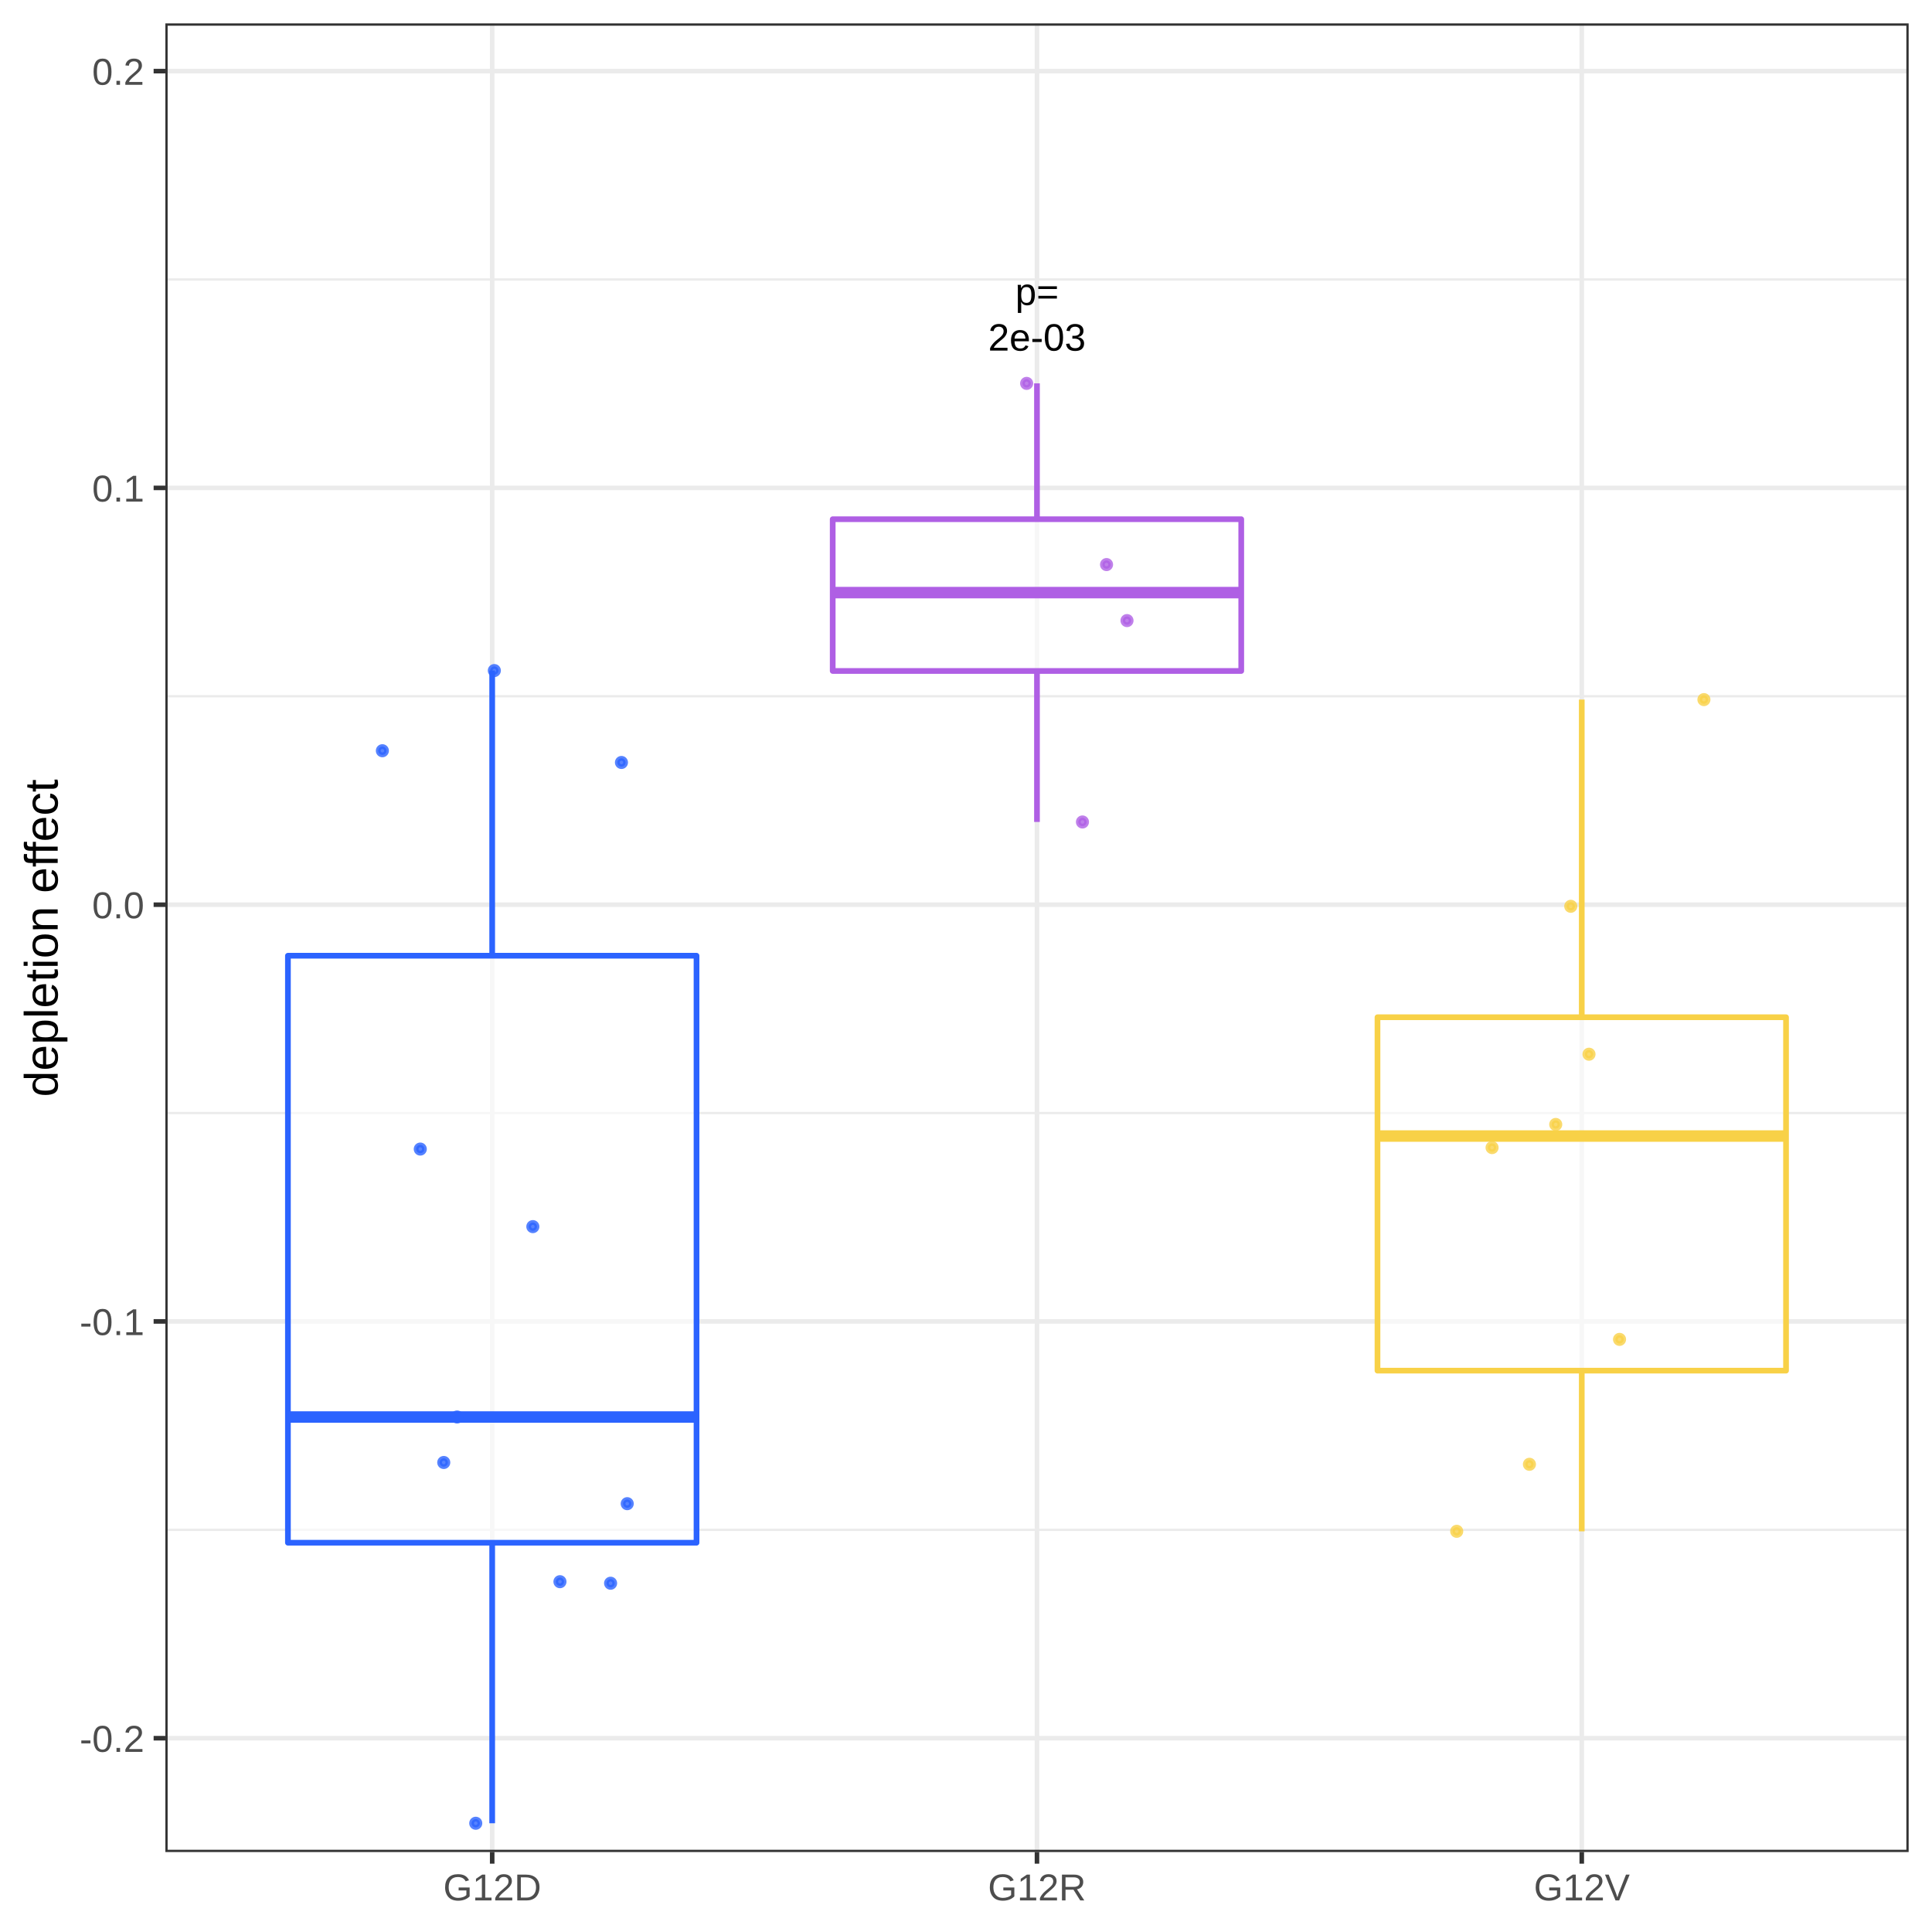
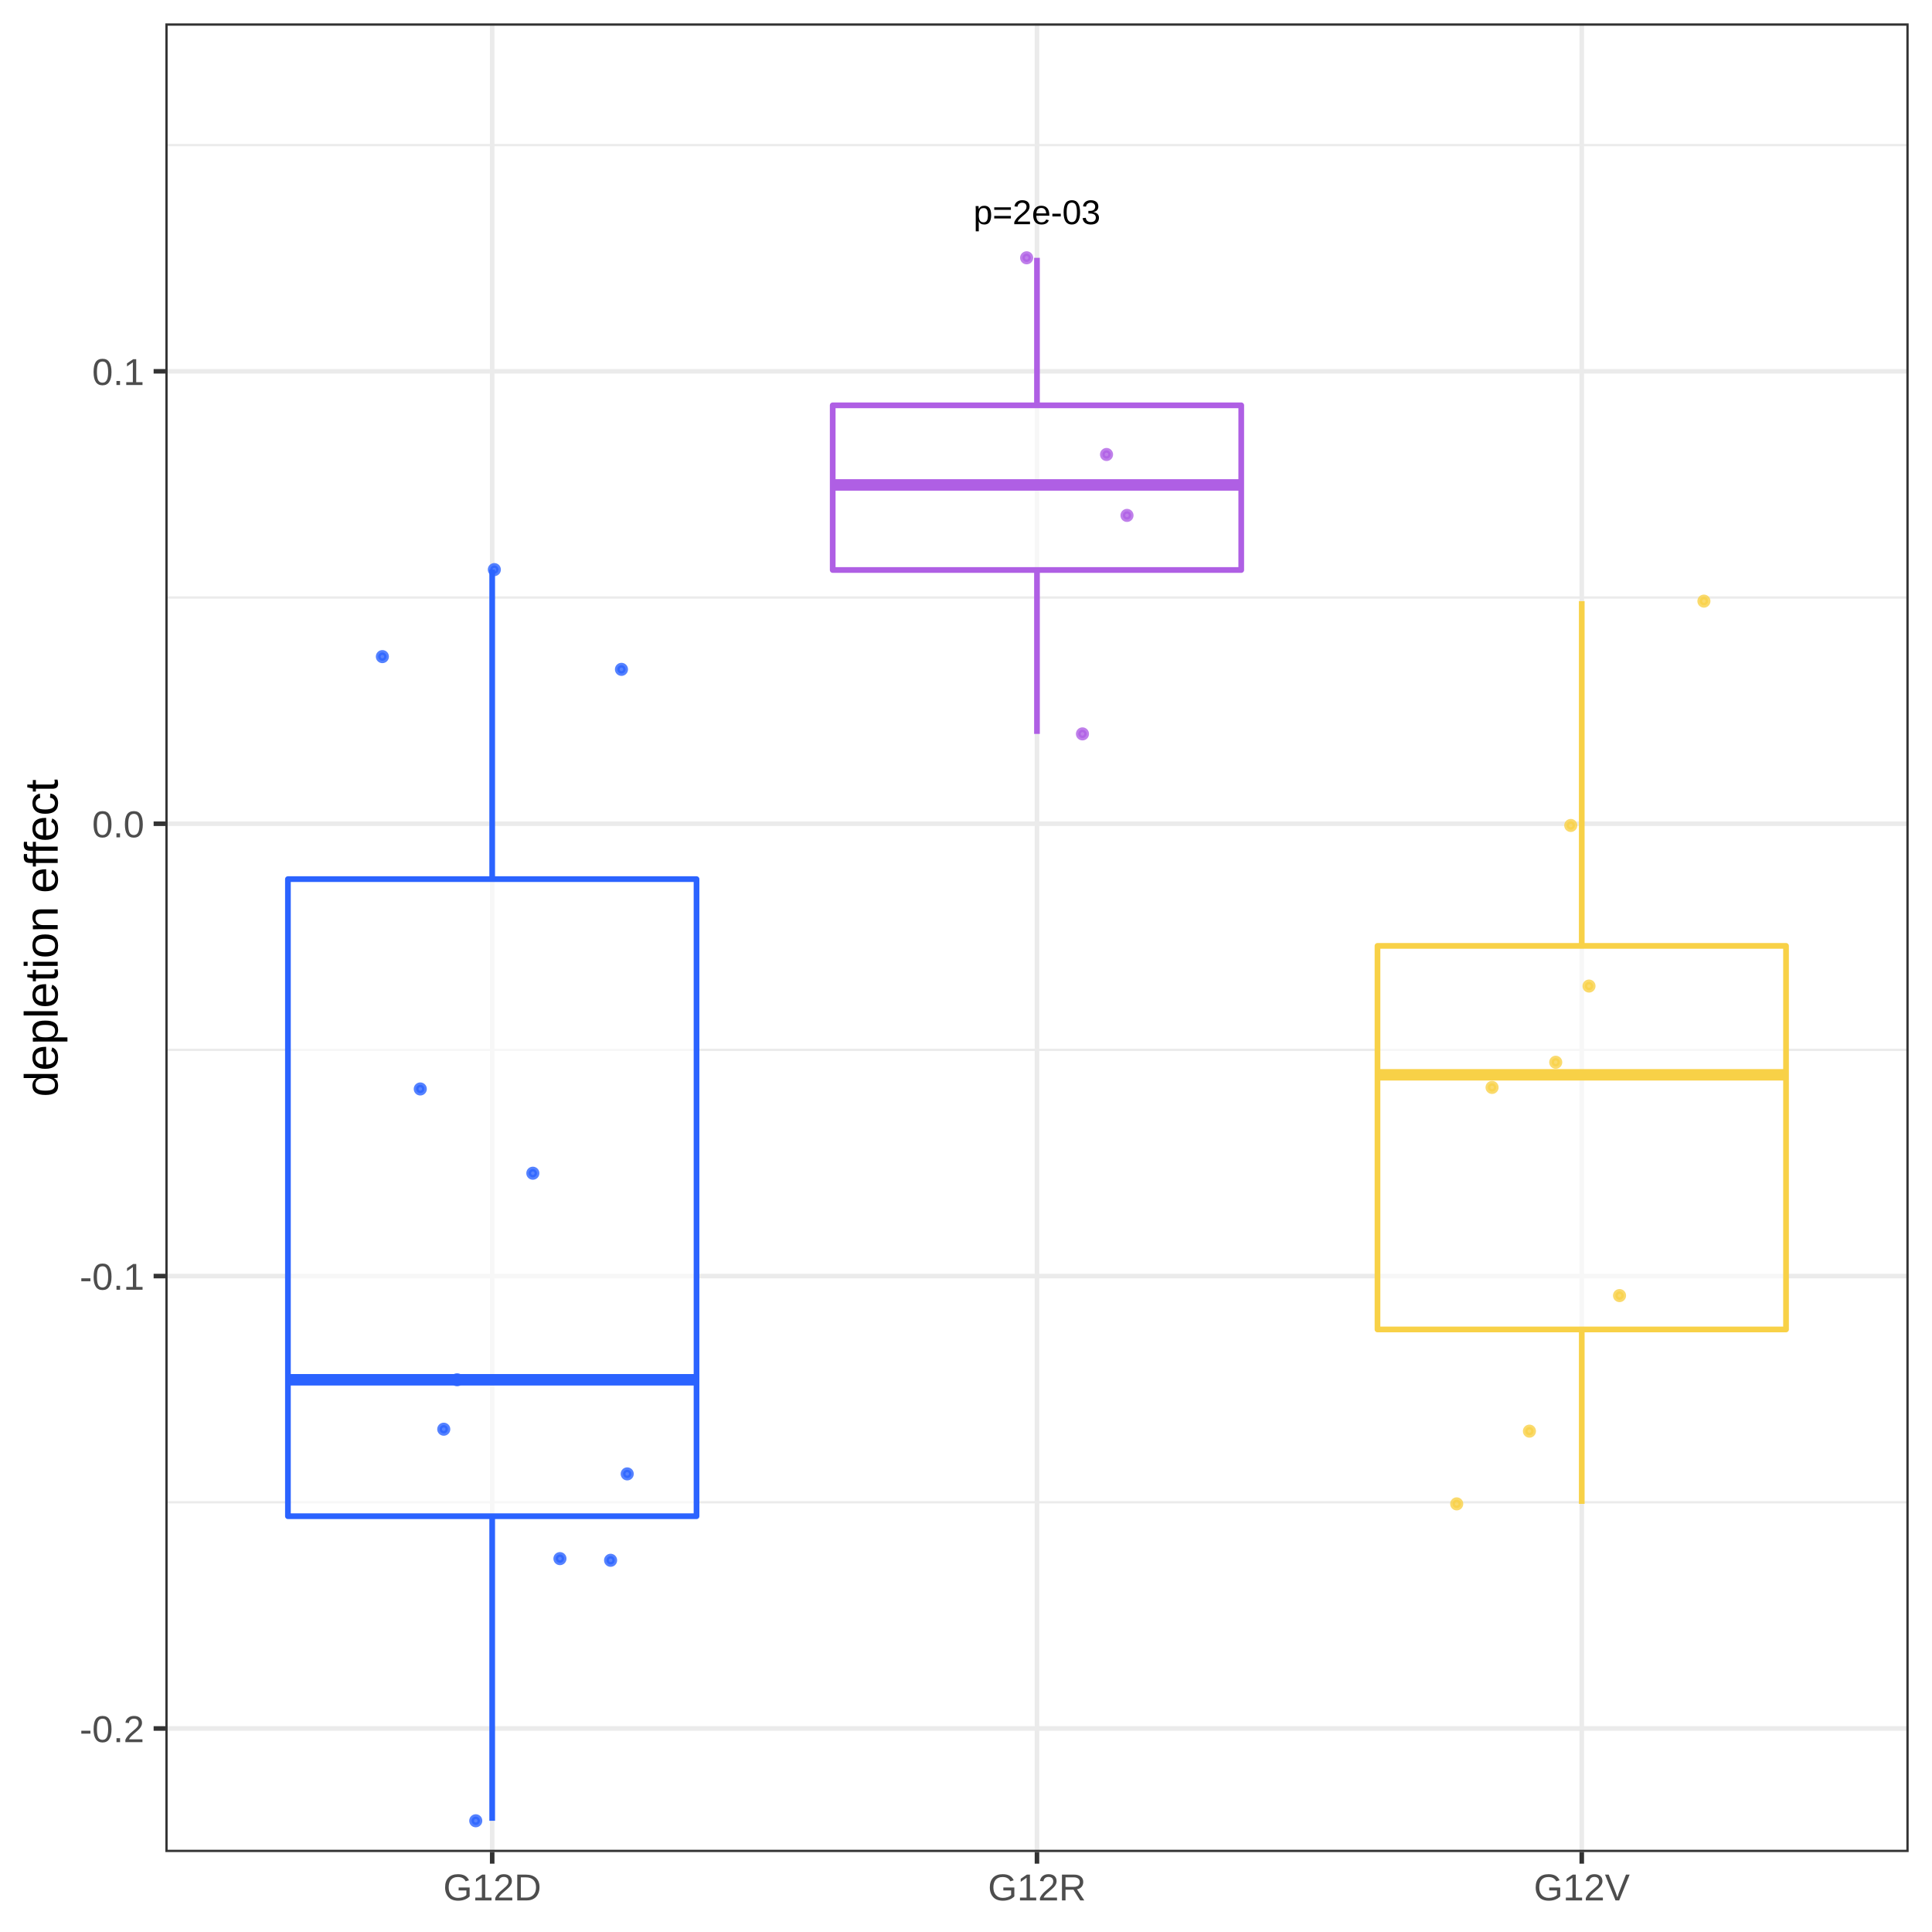
<svg xmlns="http://www.w3.org/2000/svg" viewBox="0 0 288.00 288.00">
  <defs>
    <style type="text/css">
    line, polyline, polygon, path, rect, circle {
      fill: none;
      stroke: #000000;
      stroke-linecap: round;
      stroke-linejoin: round;
      stroke-miterlimit: 10.00;
    }
  </style>
  </defs>
  <rect width="100%" height="100%" style="stroke: none; fill: #FFFFFF;" />
  <rect x="0.00" y="0.00" width="288.00" height="288.00" style="stroke-width: 0.68; stroke: #FFFFFF; fill: #FFFFFF;" />
  <defs>
    <clipPath id="cpMjQuNjV8Mjg0LjUxfDI3Ni4wOHwzLjQ5">
      <rect x="24.65" y="3.49" width="259.87" height="272.59" />
    </clipPath>
  </defs>
  <rect x="24.65" y="3.49" width="259.87" height="272.59" style="stroke-width: 0.68; stroke: none; fill: #FFFFFF;" clip-path="url(#cpMjQuNjV8Mjg0LjUxfDI3Ni4wOHwzLjQ5)" />
-   <polyline points="24.65,228.05 284.51,228.05 " style="stroke-width: 0.34; stroke: #EBEBEB; stroke-linecap: butt;" clip-path="url(#cpMjQuNjV8Mjg0LjUxfDI3Ni4wOHwzLjQ5)" />
-   <polyline points="24.65,165.92 284.51,165.92 " style="stroke-width: 0.34; stroke: #EBEBEB; stroke-linecap: butt;" clip-path="url(#cpMjQuNjV8Mjg0LjUxfDI3Ni4wOHwzLjQ5)" />
-   <polyline points="24.65,103.79 284.51,103.79 " style="stroke-width: 0.34; stroke: #EBEBEB; stroke-linecap: butt;" clip-path="url(#cpMjQuNjV8Mjg0LjUxfDI3Ni4wOHwzLjQ5)" />
-   <polyline points="24.65,41.66 284.51,41.66 " style="stroke-width: 0.34; stroke: #EBEBEB; stroke-linecap: butt;" clip-path="url(#cpMjQuNjV8Mjg0LjUxfDI3Ni4wOHwzLjQ5)" />
-   <polyline points="24.65,259.11 284.51,259.11 " style="stroke-width: 0.68; stroke: #EBEBEB; stroke-linecap: butt;" clip-path="url(#cpMjQuNjV8Mjg0LjUxfDI3Ni4wOHwzLjQ5)" />
-   <polyline points="24.65,196.98 284.51,196.98 " style="stroke-width: 0.68; stroke: #EBEBEB; stroke-linecap: butt;" clip-path="url(#cpMjQuNjV8Mjg0LjUxfDI3Ni4wOHwzLjQ5)" />
-   <polyline points="24.65,134.86 284.51,134.86 " style="stroke-width: 0.68; stroke: #EBEBEB; stroke-linecap: butt;" clip-path="url(#cpMjQuNjV8Mjg0LjUxfDI3Ni4wOHwzLjQ5)" />
-   <polyline points="24.65,72.73 284.51,72.73 " style="stroke-width: 0.68; stroke: #EBEBEB; stroke-linecap: butt;" clip-path="url(#cpMjQuNjV8Mjg0LjUxfDI3Ni4wOHwzLjQ5)" />
-   <polyline points="24.65,10.60 284.51,10.60 " style="stroke-width: 0.68; stroke: #EBEBEB; stroke-linecap: butt;" clip-path="url(#cpMjQuNjV8Mjg0LjUxfDI3Ni4wOHwzLjQ5)" />
+   <polyline points="24.65,223.94 284.51,223.94 " style="stroke-width: 0.34; stroke: #EBEBEB; stroke-linecap: butt;" clip-path="url(#cpMjQuNjV8Mjg0LjUxfDI3Ni4wOHwzLjQ5)" />
+   <polyline points="24.65,156.50 284.51,156.50 " style="stroke-width: 0.34; stroke: #EBEBEB; stroke-linecap: butt;" clip-path="url(#cpMjQuNjV8Mjg0LjUxfDI3Ni4wOHwzLjQ5)" />
+   <polyline points="24.65,89.07 284.51,89.07 " style="stroke-width: 0.34; stroke: #EBEBEB; stroke-linecap: butt;" clip-path="url(#cpMjQuNjV8Mjg0LjUxfDI3Ni4wOHwzLjQ5)" />
+   <polyline points="24.65,21.63 284.51,21.63 " style="stroke-width: 0.34; stroke: #EBEBEB; stroke-linecap: butt;" clip-path="url(#cpMjQuNjV8Mjg0LjUxfDI3Ni4wOHwzLjQ5)" />
+   <polyline points="24.65,257.66 284.51,257.66 " style="stroke-width: 0.68; stroke: #EBEBEB; stroke-linecap: butt;" clip-path="url(#cpMjQuNjV8Mjg0LjUxfDI3Ni4wOHwzLjQ5)" />
+   <polyline points="24.65,190.22 284.51,190.22 " style="stroke-width: 0.68; stroke: #EBEBEB; stroke-linecap: butt;" clip-path="url(#cpMjQuNjV8Mjg0LjUxfDI3Ni4wOHwzLjQ5)" />
+   <polyline points="24.65,122.79 284.51,122.79 " style="stroke-width: 0.68; stroke: #EBEBEB; stroke-linecap: butt;" clip-path="url(#cpMjQuNjV8Mjg0LjUxfDI3Ni4wOHwzLjQ5)" />
+   <polyline points="24.65,55.35 284.51,55.35 " style="stroke-width: 0.68; stroke: #EBEBEB; stroke-linecap: butt;" clip-path="url(#cpMjQuNjV8Mjg0LjUxfDI3Ni4wOHwzLjQ5)" />
  <polyline points="73.37,276.08 73.37,3.49 " style="stroke-width: 0.68; stroke: #EBEBEB; stroke-linecap: butt;" clip-path="url(#cpMjQuNjV8Mjg0LjUxfDI3Ni4wOHwzLjQ5)" />
  <polyline points="154.58,276.08 154.58,3.49 " style="stroke-width: 0.68; stroke: #EBEBEB; stroke-linecap: butt;" clip-path="url(#cpMjQuNjV8Mjg0LjUxfDI3Ni4wOHwzLjQ5)" />
  <polyline points="235.79,276.08 235.79,3.49 " style="stroke-width: 0.68; stroke: #EBEBEB; stroke-linecap: butt;" clip-path="url(#cpMjQuNjV8Mjg0LjUxfDI3Ni4wOHwzLjQ5)" />
-   <line x1="73.37" y1="142.47" x2="73.37" y2="99.96" style="stroke-width: 0.85; stroke: #2B63FF; stroke-linecap: butt;" clip-path="url(#cpMjQuNjV8Mjg0LjUxfDI3Ni4wOHwzLjQ5)" />
-   <line x1="73.37" y1="229.97" x2="73.37" y2="271.79" style="stroke-width: 0.85; stroke: #2B63FF; stroke-linecap: butt;" clip-path="url(#cpMjQuNjV8Mjg0LjUxfDI3Ni4wOHwzLjQ5)" />
-   <polygon points="42.92,142.47 42.92,229.97 103.83,229.97 103.83,142.47 42.92,142.47 " style="stroke-width: 0.85; stroke: #2B63FF; fill: #FFFFFF; fill-opacity: 0.60;" clip-path="url(#cpMjQuNjV8Mjg0LjUxfDI3Ni4wOHwzLjQ5)" />
-   <line x1="42.92" y1="211.23" x2="103.83" y2="211.23" style="stroke-width: 1.71; stroke: #2B63FF; stroke-linecap: butt;" clip-path="url(#cpMjQuNjV8Mjg0LjUxfDI3Ni4wOHwzLjQ5)" />
-   <line x1="154.58" y1="77.40" x2="154.58" y2="57.15" style="stroke-width: 0.85; stroke: #AF5FE4; stroke-linecap: butt;" clip-path="url(#cpMjQuNjV8Mjg0LjUxfDI3Ni4wOHwzLjQ5)" />
-   <line x1="154.58" y1="100.02" x2="154.58" y2="122.53" style="stroke-width: 0.85; stroke: #AF5FE4; stroke-linecap: butt;" clip-path="url(#cpMjQuNjV8Mjg0LjUxfDI3Ni4wOHwzLjQ5)" />
-   <polygon points="124.13,77.40 124.13,100.02 185.03,100.02 185.03,77.40 124.13,77.40 " style="stroke-width: 0.85; stroke: #AF5FE4; fill: #FFFFFF; fill-opacity: 0.60;" clip-path="url(#cpMjQuNjV8Mjg0LjUxfDI3Ni4wOHwzLjQ5)" />
-   <line x1="124.13" y1="88.34" x2="185.03" y2="88.34" style="stroke-width: 1.71; stroke: #AF5FE4; stroke-linecap: butt;" clip-path="url(#cpMjQuNjV8Mjg0LjUxfDI3Ni4wOHwzLjQ5)" />
-   <line x1="235.79" y1="151.64" x2="235.79" y2="104.29" style="stroke-width: 0.85; stroke: #F8D147; stroke-linecap: butt;" clip-path="url(#cpMjQuNjV8Mjg0LjUxfDI3Ni4wOHwzLjQ5)" />
-   <line x1="235.79" y1="204.32" x2="235.79" y2="228.27" style="stroke-width: 0.85; stroke: #F8D147; stroke-linecap: butt;" clip-path="url(#cpMjQuNjV8Mjg0LjUxfDI3Ni4wOHwzLjQ5)" />
-   <polygon points="205.34,151.64 205.34,204.32 266.24,204.32 266.24,151.64 205.34,151.64 " style="stroke-width: 0.85; stroke: #F8D147; fill: #FFFFFF; fill-opacity: 0.60;" clip-path="url(#cpMjQuNjV8Mjg0LjUxfDI3Ni4wOHwzLjQ5)" />
-   <line x1="205.34" y1="169.35" x2="266.24" y2="169.35" style="stroke-width: 1.71; stroke: #F8D147; stroke-linecap: butt;" clip-path="url(#cpMjQuNjV8Mjg0LjUxfDI3Ni4wOHwzLjQ5)" />
-   <circle cx="234.15" cy="135.10" r="0.62" style="stroke-width: 0.71; stroke: #F8D147; stroke-opacity: 0.80; fill: #F8D147; fill-opacity: 0.80;" clip-path="url(#cpMjQuNjV8Mjg0LjUxfDI3Ni4wOHwzLjQ5)" />
-   <circle cx="92.64" cy="113.66" r="0.62" style="stroke-width: 0.71; stroke: #2B63FF; stroke-opacity: 0.80; fill: #2B63FF; fill-opacity: 0.80;" clip-path="url(#cpMjQuNjV8Mjg0LjUxfDI3Ni4wOHwzLjQ5)" />
-   <circle cx="57.00" cy="111.91" r="0.62" style="stroke-width: 0.71; stroke: #2B63FF; stroke-opacity: 0.80; fill: #2B63FF; fill-opacity: 0.80;" clip-path="url(#cpMjQuNjV8Mjg0LjUxfDI3Ni4wOHwzLjQ5)" />
-   <circle cx="168.00" cy="92.51" r="0.62" style="stroke-width: 0.71; stroke: #AF5FE4; stroke-opacity: 0.80; fill: #AF5FE4; fill-opacity: 0.80;" clip-path="url(#cpMjQuNjV8Mjg0LjUxfDI3Ni4wOHwzLjQ5)" />
-   <circle cx="227.99" cy="218.28" r="0.62" style="stroke-width: 0.71; stroke: #F8D147; stroke-opacity: 0.80; fill: #F8D147; fill-opacity: 0.80;" clip-path="url(#cpMjQuNjV8Mjg0LjUxfDI3Ni4wOHwzLjQ5)" />
-   <circle cx="73.69" cy="99.96" r="0.62" style="stroke-width: 0.71; stroke: #2B63FF; stroke-opacity: 0.80; fill: #2B63FF; fill-opacity: 0.80;" clip-path="url(#cpMjQuNjV8Mjg0LjUxfDI3Ni4wOHwzLjQ5)" />
-   <circle cx="66.15" cy="218.01" r="0.62" style="stroke-width: 0.71; stroke: #2B63FF; stroke-opacity: 0.80; fill: #2B63FF; fill-opacity: 0.80;" clip-path="url(#cpMjQuNjV8Mjg0LjUxfDI3Ni4wOHwzLjQ5)" />
-   <circle cx="62.65" cy="171.29" r="0.62" style="stroke-width: 0.71; stroke: #2B63FF; stroke-opacity: 0.80; fill: #2B63FF; fill-opacity: 0.80;" clip-path="url(#cpMjQuNjV8Mjg0LjUxfDI3Ni4wOHwzLjQ5)" />
-   <circle cx="217.15" cy="228.27" r="0.62" style="stroke-width: 0.71; stroke: #F8D147; stroke-opacity: 0.80; fill: #F8D147; fill-opacity: 0.80;" clip-path="url(#cpMjQuNjV8Mjg0LjUxfDI3Ni4wOHwzLjQ5)" />
-   <circle cx="79.43" cy="182.85" r="0.62" style="stroke-width: 0.71; stroke: #2B63FF; stroke-opacity: 0.80; fill: #2B63FF; fill-opacity: 0.80;" clip-path="url(#cpMjQuNjV8Mjg0LjUxfDI3Ni4wOHwzLjQ5)" />
-   <circle cx="241.42" cy="199.66" r="0.62" style="stroke-width: 0.71; stroke: #F8D147; stroke-opacity: 0.80; fill: #F8D147; fill-opacity: 0.80;" clip-path="url(#cpMjQuNjV8Mjg0LjUxfDI3Ni4wOHwzLjQ5)" />
-   <circle cx="161.36" cy="122.53" r="0.62" style="stroke-width: 0.71; stroke: #AF5FE4; stroke-opacity: 0.80; fill: #AF5FE4; fill-opacity: 0.80;" clip-path="url(#cpMjQuNjV8Mjg0LjUxfDI3Ni4wOHwzLjQ5)" />
-   <circle cx="93.50" cy="224.15" r="0.62" style="stroke-width: 0.71; stroke: #2B63FF; stroke-opacity: 0.80; fill: #2B63FF; fill-opacity: 0.80;" clip-path="url(#cpMjQuNjV8Mjg0LjUxfDI3Ni4wOHwzLjQ5)" />
-   <circle cx="153.04" cy="57.15" r="0.62" style="stroke-width: 0.71; stroke: #AF5FE4; stroke-opacity: 0.80; fill: #AF5FE4; fill-opacity: 0.80;" clip-path="url(#cpMjQuNjV8Mjg0LjUxfDI3Ni4wOHwzLjQ5)" />
-   <circle cx="236.87" cy="157.15" r="0.62" style="stroke-width: 0.71; stroke: #F8D147; stroke-opacity: 0.80; fill: #F8D147; fill-opacity: 0.80;" clip-path="url(#cpMjQuNjV8Mjg0LjUxfDI3Ni4wOHwzLjQ5)" />
-   <circle cx="91.02" cy="236.01" r="0.62" style="stroke-width: 0.71; stroke: #2B63FF; stroke-opacity: 0.80; fill: #2B63FF; fill-opacity: 0.80;" clip-path="url(#cpMjQuNjV8Mjg0LjUxfDI3Ni4wOHwzLjQ5)" />
-   <circle cx="164.95" cy="84.16" r="0.62" style="stroke-width: 0.71; stroke: #AF5FE4; stroke-opacity: 0.80; fill: #AF5FE4; fill-opacity: 0.80;" clip-path="url(#cpMjQuNjV8Mjg0LjUxfDI3Ni4wOHwzLjQ5)" />
-   <circle cx="83.47" cy="235.78" r="0.62" style="stroke-width: 0.71; stroke: #2B63FF; stroke-opacity: 0.80; fill: #2B63FF; fill-opacity: 0.80;" clip-path="url(#cpMjQuNjV8Mjg0LjUxfDI3Ni4wOHwzLjQ5)" />
-   <circle cx="68.14" cy="211.23" r="0.62" style="stroke-width: 0.71; stroke: #2B63FF; stroke-opacity: 0.80; fill: #2B63FF; fill-opacity: 0.80;" clip-path="url(#cpMjQuNjV8Mjg0LjUxfDI3Ni4wOHwzLjQ5)" />
-   <circle cx="231.91" cy="167.62" r="0.62" style="stroke-width: 0.71; stroke: #F8D147; stroke-opacity: 0.80; fill: #F8D147; fill-opacity: 0.80;" clip-path="url(#cpMjQuNjV8Mjg0LjUxfDI3Ni4wOHwzLjQ5)" />
-   <circle cx="254.00" cy="104.29" r="0.62" style="stroke-width: 0.71; stroke: #F8D147; stroke-opacity: 0.80; fill: #F8D147; fill-opacity: 0.80;" clip-path="url(#cpMjQuNjV8Mjg0LjUxfDI3Ni4wOHwzLjQ5)" />
-   <circle cx="70.92" cy="271.79" r="0.62" style="stroke-width: 0.71; stroke: #2B63FF; stroke-opacity: 0.80; fill: #2B63FF; fill-opacity: 0.80;" clip-path="url(#cpMjQuNjV8Mjg0LjUxfDI3Ni4wOHwzLjQ5)" />
-   <circle cx="222.42" cy="171.07" r="0.62" style="stroke-width: 0.71; stroke: #F8D147; stroke-opacity: 0.80; fill: #F8D147; fill-opacity: 0.80;" clip-path="url(#cpMjQuNjV8Mjg0LjUxfDI3Ni4wOHwzLjQ5)" />
+   <line x1="73.37" y1="131.05" x2="73.37" y2="84.91" style="stroke-width: 0.85; stroke: #2B63FF; stroke-linecap: butt;" clip-path="url(#cpMjQuNjV8Mjg0LjUxfDI3Ni4wOHwzLjQ5)" />
+   <line x1="73.37" y1="226.02" x2="73.37" y2="271.42" style="stroke-width: 0.85; stroke: #2B63FF; stroke-linecap: butt;" clip-path="url(#cpMjQuNjV8Mjg0LjUxfDI3Ni4wOHwzLjQ5)" />
+   <polygon points="42.92,131.05 42.92,226.02 103.83,226.02 103.83,131.05 42.92,131.05 " style="stroke-width: 0.85; stroke: #2B63FF; fill: #FFFFFF; fill-opacity: 0.60;" clip-path="url(#cpMjQuNjV8Mjg0LjUxfDI3Ni4wOHwzLjQ5)" />
+   <line x1="42.92" y1="205.68" x2="103.83" y2="205.68" style="stroke-width: 1.71; stroke: #2B63FF; stroke-linecap: butt;" clip-path="url(#cpMjQuNjV8Mjg0LjUxfDI3Ni4wOHwzLjQ5)" />
+   <line x1="154.58" y1="60.42" x2="154.58" y2="38.43" style="stroke-width: 0.85; stroke: #AF5FE4; stroke-linecap: butt;" clip-path="url(#cpMjQuNjV8Mjg0LjUxfDI3Ni4wOHwzLjQ5)" />
+   <line x1="154.58" y1="84.97" x2="154.58" y2="109.40" style="stroke-width: 0.85; stroke: #AF5FE4; stroke-linecap: butt;" clip-path="url(#cpMjQuNjV8Mjg0LjUxfDI3Ni4wOHwzLjQ5)" />
+   <polygon points="124.13,60.42 124.13,84.97 185.03,84.97 185.03,60.42 124.13,60.42 " style="stroke-width: 0.85; stroke: #AF5FE4; fill: #FFFFFF; fill-opacity: 0.60;" clip-path="url(#cpMjQuNjV8Mjg0LjUxfDI3Ni4wOHwzLjQ5)" />
+   <line x1="124.13" y1="72.29" x2="185.03" y2="72.29" style="stroke-width: 1.71; stroke: #AF5FE4; stroke-linecap: butt;" clip-path="url(#cpMjQuNjV8Mjg0LjUxfDI3Ni4wOHwzLjQ5)" />
+   <line x1="235.79" y1="141.00" x2="235.79" y2="89.61" style="stroke-width: 0.85; stroke: #F8D147; stroke-linecap: butt;" clip-path="url(#cpMjQuNjV8Mjg0LjUxfDI3Ni4wOHwzLjQ5)" />
+   <line x1="235.79" y1="198.18" x2="235.79" y2="224.18" style="stroke-width: 0.85; stroke: #F8D147; stroke-linecap: butt;" clip-path="url(#cpMjQuNjV8Mjg0LjUxfDI3Ni4wOHwzLjQ5)" />
+   <polygon points="205.34,141.00 205.34,198.18 266.24,198.18 266.24,141.00 205.34,141.00 " style="stroke-width: 0.85; stroke: #F8D147; fill: #FFFFFF; fill-opacity: 0.60;" clip-path="url(#cpMjQuNjV8Mjg0LjUxfDI3Ni4wOHwzLjQ5)" />
+   <line x1="205.34" y1="160.22" x2="266.24" y2="160.22" style="stroke-width: 1.71; stroke: #F8D147; stroke-linecap: butt;" clip-path="url(#cpMjQuNjV8Mjg0LjUxfDI3Ni4wOHwzLjQ5)" />
+   <circle cx="234.15" cy="123.05" r="0.62" style="stroke-width: 0.71; stroke: #F8D147; stroke-opacity: 0.80; fill: #F8D147; fill-opacity: 0.80;" clip-path="url(#cpMjQuNjV8Mjg0LjUxfDI3Ni4wOHwzLjQ5)" />
+   <circle cx="92.64" cy="99.78" r="0.62" style="stroke-width: 0.71; stroke: #2B63FF; stroke-opacity: 0.80; fill: #2B63FF; fill-opacity: 0.80;" clip-path="url(#cpMjQuNjV8Mjg0LjUxfDI3Ni4wOHwzLjQ5)" />
+   <circle cx="57.00" cy="97.88" r="0.62" style="stroke-width: 0.71; stroke: #2B63FF; stroke-opacity: 0.80; fill: #2B63FF; fill-opacity: 0.80;" clip-path="url(#cpMjQuNjV8Mjg0LjUxfDI3Ni4wOHwzLjQ5)" />
+   <circle cx="168.00" cy="76.83" r="0.62" style="stroke-width: 0.71; stroke: #AF5FE4; stroke-opacity: 0.80; fill: #AF5FE4; fill-opacity: 0.80;" clip-path="url(#cpMjQuNjV8Mjg0LjUxfDI3Ni4wOHwzLjQ5)" />
+   <circle cx="227.99" cy="213.34" r="0.62" style="stroke-width: 0.71; stroke: #F8D147; stroke-opacity: 0.80; fill: #F8D147; fill-opacity: 0.80;" clip-path="url(#cpMjQuNjV8Mjg0LjUxfDI3Ni4wOHwzLjQ5)" />
+   <circle cx="73.69" cy="84.91" r="0.62" style="stroke-width: 0.71; stroke: #2B63FF; stroke-opacity: 0.80; fill: #2B63FF; fill-opacity: 0.80;" clip-path="url(#cpMjQuNjV8Mjg0LjUxfDI3Ni4wOHwzLjQ5)" />
+   <circle cx="66.15" cy="213.05" r="0.62" style="stroke-width: 0.71; stroke: #2B63FF; stroke-opacity: 0.80; fill: #2B63FF; fill-opacity: 0.80;" clip-path="url(#cpMjQuNjV8Mjg0LjUxfDI3Ni4wOHwzLjQ5)" />
+   <circle cx="62.65" cy="162.33" r="0.62" style="stroke-width: 0.71; stroke: #2B63FF; stroke-opacity: 0.80; fill: #2B63FF; fill-opacity: 0.80;" clip-path="url(#cpMjQuNjV8Mjg0LjUxfDI3Ni4wOHwzLjQ5)" />
+   <circle cx="217.15" cy="224.18" r="0.62" style="stroke-width: 0.71; stroke: #F8D147; stroke-opacity: 0.80; fill: #F8D147; fill-opacity: 0.80;" clip-path="url(#cpMjQuNjV8Mjg0LjUxfDI3Ni4wOHwzLjQ5)" />
+   <circle cx="79.43" cy="174.89" r="0.62" style="stroke-width: 0.71; stroke: #2B63FF; stroke-opacity: 0.80; fill: #2B63FF; fill-opacity: 0.80;" clip-path="url(#cpMjQuNjV8Mjg0LjUxfDI3Ni4wOHwzLjQ5)" />
+   <circle cx="241.42" cy="193.13" r="0.62" style="stroke-width: 0.71; stroke: #F8D147; stroke-opacity: 0.80; fill: #F8D147; fill-opacity: 0.80;" clip-path="url(#cpMjQuNjV8Mjg0LjUxfDI3Ni4wOHwzLjQ5)" />
+   <circle cx="161.36" cy="109.40" r="0.62" style="stroke-width: 0.71; stroke: #AF5FE4; stroke-opacity: 0.80; fill: #AF5FE4; fill-opacity: 0.80;" clip-path="url(#cpMjQuNjV8Mjg0LjUxfDI3Ni4wOHwzLjQ5)" />
+   <circle cx="93.50" cy="219.71" r="0.62" style="stroke-width: 0.71; stroke: #2B63FF; stroke-opacity: 0.80; fill: #2B63FF; fill-opacity: 0.80;" clip-path="url(#cpMjQuNjV8Mjg0LjUxfDI3Ni4wOHwzLjQ5)" />
+   <circle cx="153.04" cy="38.43" r="0.62" style="stroke-width: 0.71; stroke: #AF5FE4; stroke-opacity: 0.80; fill: #AF5FE4; fill-opacity: 0.80;" clip-path="url(#cpMjQuNjV8Mjg0LjUxfDI3Ni4wOHwzLjQ5)" />
+   <circle cx="236.87" cy="146.99" r="0.62" style="stroke-width: 0.71; stroke: #F8D147; stroke-opacity: 0.80; fill: #F8D147; fill-opacity: 0.80;" clip-path="url(#cpMjQuNjV8Mjg0LjUxfDI3Ni4wOHwzLjQ5)" />
+   <circle cx="91.02" cy="232.59" r="0.62" style="stroke-width: 0.71; stroke: #2B63FF; stroke-opacity: 0.80; fill: #2B63FF; fill-opacity: 0.80;" clip-path="url(#cpMjQuNjV8Mjg0LjUxfDI3Ni4wOHwzLjQ5)" />
+   <circle cx="164.95" cy="67.75" r="0.62" style="stroke-width: 0.71; stroke: #AF5FE4; stroke-opacity: 0.80; fill: #AF5FE4; fill-opacity: 0.80;" clip-path="url(#cpMjQuNjV8Mjg0LjUxfDI3Ni4wOHwzLjQ5)" />
+   <circle cx="83.47" cy="232.34" r="0.62" style="stroke-width: 0.71; stroke: #2B63FF; stroke-opacity: 0.80; fill: #2B63FF; fill-opacity: 0.80;" clip-path="url(#cpMjQuNjV8Mjg0LjUxfDI3Ni4wOHwzLjQ5)" />
+   <circle cx="68.14" cy="205.68" r="0.62" style="stroke-width: 0.71; stroke: #2B63FF; stroke-opacity: 0.80; fill: #2B63FF; fill-opacity: 0.80;" clip-path="url(#cpMjQuNjV8Mjg0LjUxfDI3Ni4wOHwzLjQ5)" />
+   <circle cx="231.91" cy="158.35" r="0.62" style="stroke-width: 0.71; stroke: #F8D147; stroke-opacity: 0.80; fill: #F8D147; fill-opacity: 0.80;" clip-path="url(#cpMjQuNjV8Mjg0LjUxfDI3Ni4wOHwzLjQ5)" />
+   <circle cx="254.00" cy="89.61" r="0.62" style="stroke-width: 0.71; stroke: #F8D147; stroke-opacity: 0.80; fill: #F8D147; fill-opacity: 0.80;" clip-path="url(#cpMjQuNjV8Mjg0LjUxfDI3Ni4wOHwzLjQ5)" />
+   <circle cx="70.92" cy="271.42" r="0.62" style="stroke-width: 0.71; stroke: #2B63FF; stroke-opacity: 0.80; fill: #2B63FF; fill-opacity: 0.80;" clip-path="url(#cpMjQuNjV8Mjg0LjUxfDI3Ni4wOHwzLjQ5)" />
+   <circle cx="222.42" cy="162.10" r="0.62" style="stroke-width: 0.71; stroke: #F8D147; stroke-opacity: 0.80; fill: #F8D147; fill-opacity: 0.80;" clip-path="url(#cpMjQuNjV8Mjg0LjUxfDI3Ni4wOHwzLjQ5)" />
  <g clip-path="url(#cpMjQuNjV8Mjg0LjUxfDI3Ni4wOHwzLjQ5)">
-     <text x="151.34" y="45.46" style="font-size: 5.69px; font-family: Arial;" textLength="6.48px" lengthAdjust="spacingAndGlyphs">p=</text>
-   </g>
-   <g clip-path="url(#cpMjQuNjV8Mjg0LjUxfDI3Ni4wOHwzLjQ5)">
-     <text x="147.31" y="52.26" style="font-size: 5.69px; font-family: Arial;" textLength="14.54px" lengthAdjust="spacingAndGlyphs">2e-03</text>
+     <text x="145.11" y="33.42" style="font-size: 5.12px; font-family: Arial;" textLength="18.95px" lengthAdjust="spacingAndGlyphs">p=2e-03</text>
  </g>
  <rect x="24.65" y="3.49" width="259.87" height="272.59" style="stroke-width: 0.68; stroke: #333333;" clip-path="url(#cpMjQuNjV8Mjg0LjUxfDI3Ni4wOHwzLjQ5)" />
  <defs>
    <clipPath id="cpMC4wMHwyODguMDB8Mjg4LjAwfDAuMDA=">
      <rect x="0.00" y="0.00" width="288.00" height="288.00" />
    </clipPath>
  </defs>
  <g clip-path="url(#cpMC4wMHwyODguMDB8Mjg4LjAwfDAuMDA=)">
-     <text x="11.87" y="261.15" style="font-size: 5.60px; fill: #4D4D4D; font-family: Arial;" textLength="9.64px" lengthAdjust="spacingAndGlyphs">-0.2</text>
+     <text x="11.87" y="259.70" style="font-size: 5.60px; fill: #4D4D4D; font-family: Arial;" textLength="9.64px" lengthAdjust="spacingAndGlyphs">-0.2</text>
  </g>
  <g clip-path="url(#cpMC4wMHwyODguMDB8Mjg4LjAwfDAuMDA=)">
-     <text x="11.87" y="199.02" style="font-size: 5.60px; fill: #4D4D4D; font-family: Arial;" textLength="9.64px" lengthAdjust="spacingAndGlyphs">-0.1</text>
+     <text x="11.87" y="192.26" style="font-size: 5.60px; fill: #4D4D4D; font-family: Arial;" textLength="9.64px" lengthAdjust="spacingAndGlyphs">-0.1</text>
  </g>
  <g clip-path="url(#cpMC4wMHwyODguMDB8Mjg4LjAwfDAuMDA=)">
-     <text x="13.73" y="136.89" style="font-size: 5.60px; fill: #4D4D4D; font-family: Arial;" textLength="7.78px" lengthAdjust="spacingAndGlyphs">0.0</text>
+     <text x="13.73" y="124.82" style="font-size: 5.60px; fill: #4D4D4D; font-family: Arial;" textLength="7.78px" lengthAdjust="spacingAndGlyphs">0.0</text>
  </g>
  <g clip-path="url(#cpMC4wMHwyODguMDB8Mjg4LjAwfDAuMDA=)">
-     <text x="13.73" y="74.77" style="font-size: 5.60px; fill: #4D4D4D; font-family: Arial;" textLength="7.78px" lengthAdjust="spacingAndGlyphs">0.1</text>
+     <text x="13.73" y="57.39" style="font-size: 5.60px; fill: #4D4D4D; font-family: Arial;" textLength="7.78px" lengthAdjust="spacingAndGlyphs">0.1</text>
  </g>
-   <g clip-path="url(#cpMC4wMHwyODguMDB8Mjg4LjAwfDAuMDA=)">
-     <text x="13.73" y="12.64" style="font-size: 5.60px; fill: #4D4D4D; font-family: Arial;" textLength="7.78px" lengthAdjust="spacingAndGlyphs">0.2</text>
-   </g>
-   <polyline points="22.90,259.11 24.65,259.11 " style="stroke-width: 0.68; stroke: #333333; stroke-linecap: butt;" clip-path="url(#cpMC4wMHwyODguMDB8Mjg4LjAwfDAuMDA=)" />
-   <polyline points="22.90,196.98 24.65,196.98 " style="stroke-width: 0.68; stroke: #333333; stroke-linecap: butt;" clip-path="url(#cpMC4wMHwyODguMDB8Mjg4LjAwfDAuMDA=)" />
-   <polyline points="22.90,134.86 24.65,134.86 " style="stroke-width: 0.68; stroke: #333333; stroke-linecap: butt;" clip-path="url(#cpMC4wMHwyODguMDB8Mjg4LjAwfDAuMDA=)" />
-   <polyline points="22.90,72.73 24.65,72.73 " style="stroke-width: 0.68; stroke: #333333; stroke-linecap: butt;" clip-path="url(#cpMC4wMHwyODguMDB8Mjg4LjAwfDAuMDA=)" />
-   <polyline points="22.90,10.60 24.65,10.60 " style="stroke-width: 0.68; stroke: #333333; stroke-linecap: butt;" clip-path="url(#cpMC4wMHwyODguMDB8Mjg4LjAwfDAuMDA=)" />
+   <polyline points="22.90,257.66 24.65,257.66 " style="stroke-width: 0.68; stroke: #333333; stroke-linecap: butt;" clip-path="url(#cpMC4wMHwyODguMDB8Mjg4LjAwfDAuMDA=)" />
+   <polyline points="22.90,190.22 24.65,190.22 " style="stroke-width: 0.68; stroke: #333333; stroke-linecap: butt;" clip-path="url(#cpMC4wMHwyODguMDB8Mjg4LjAwfDAuMDA=)" />
+   <polyline points="22.90,122.79 24.65,122.79 " style="stroke-width: 0.68; stroke: #333333; stroke-linecap: butt;" clip-path="url(#cpMC4wMHwyODguMDB8Mjg4LjAwfDAuMDA=)" />
+   <polyline points="22.90,55.35 24.65,55.35 " style="stroke-width: 0.68; stroke: #333333; stroke-linecap: butt;" clip-path="url(#cpMC4wMHwyODguMDB8Mjg4LjAwfDAuMDA=)" />
  <polyline points="73.37,277.82 73.37,276.08 " style="stroke-width: 0.68; stroke: #333333; stroke-linecap: butt;" clip-path="url(#cpMC4wMHwyODguMDB8Mjg4LjAwfDAuMDA=)" />
  <polyline points="154.58,277.82 154.58,276.08 " style="stroke-width: 0.68; stroke: #333333; stroke-linecap: butt;" clip-path="url(#cpMC4wMHwyODguMDB8Mjg4LjAwfDAuMDA=)" />
  <polyline points="235.79,277.82 235.79,276.08 " style="stroke-width: 0.68; stroke: #333333; stroke-linecap: butt;" clip-path="url(#cpMC4wMHwyODguMDB8Mjg4LjAwfDAuMDA=)" />
  <g clip-path="url(#cpMC4wMHwyODguMDB8Mjg4LjAwfDAuMDA=)">
    <text x="66.07" y="283.29" style="font-size: 5.60px; fill: #4D4D4D; font-family: Arial;" textLength="14.61px" lengthAdjust="spacingAndGlyphs">G12D</text>
  </g>
  <g clip-path="url(#cpMC4wMHwyODguMDB8Mjg4LjAwfDAuMDA=)">
    <text x="147.27" y="283.29" style="font-size: 5.60px; fill: #4D4D4D; font-family: Arial;" textLength="14.61px" lengthAdjust="spacingAndGlyphs">G12R</text>
  </g>
  <g clip-path="url(#cpMC4wMHwyODguMDB8Mjg4LjAwfDAuMDA=)">
    <text x="228.64" y="283.29" style="font-size: 5.60px; fill: #4D4D4D; font-family: Arial;" textLength="14.30px" lengthAdjust="spacingAndGlyphs">G12V</text>
  </g>
  <g clip-path="url(#cpMC4wMHwyODguMDB8Mjg4LjAwfDAuMDA=)">
    <text transform="translate(8.60,163.52) rotate(-90)" style="font-size: 7.00px; font-family: Arial;" textLength="47.47px" lengthAdjust="spacingAndGlyphs">depletion effect</text>
  </g>
</svg>
